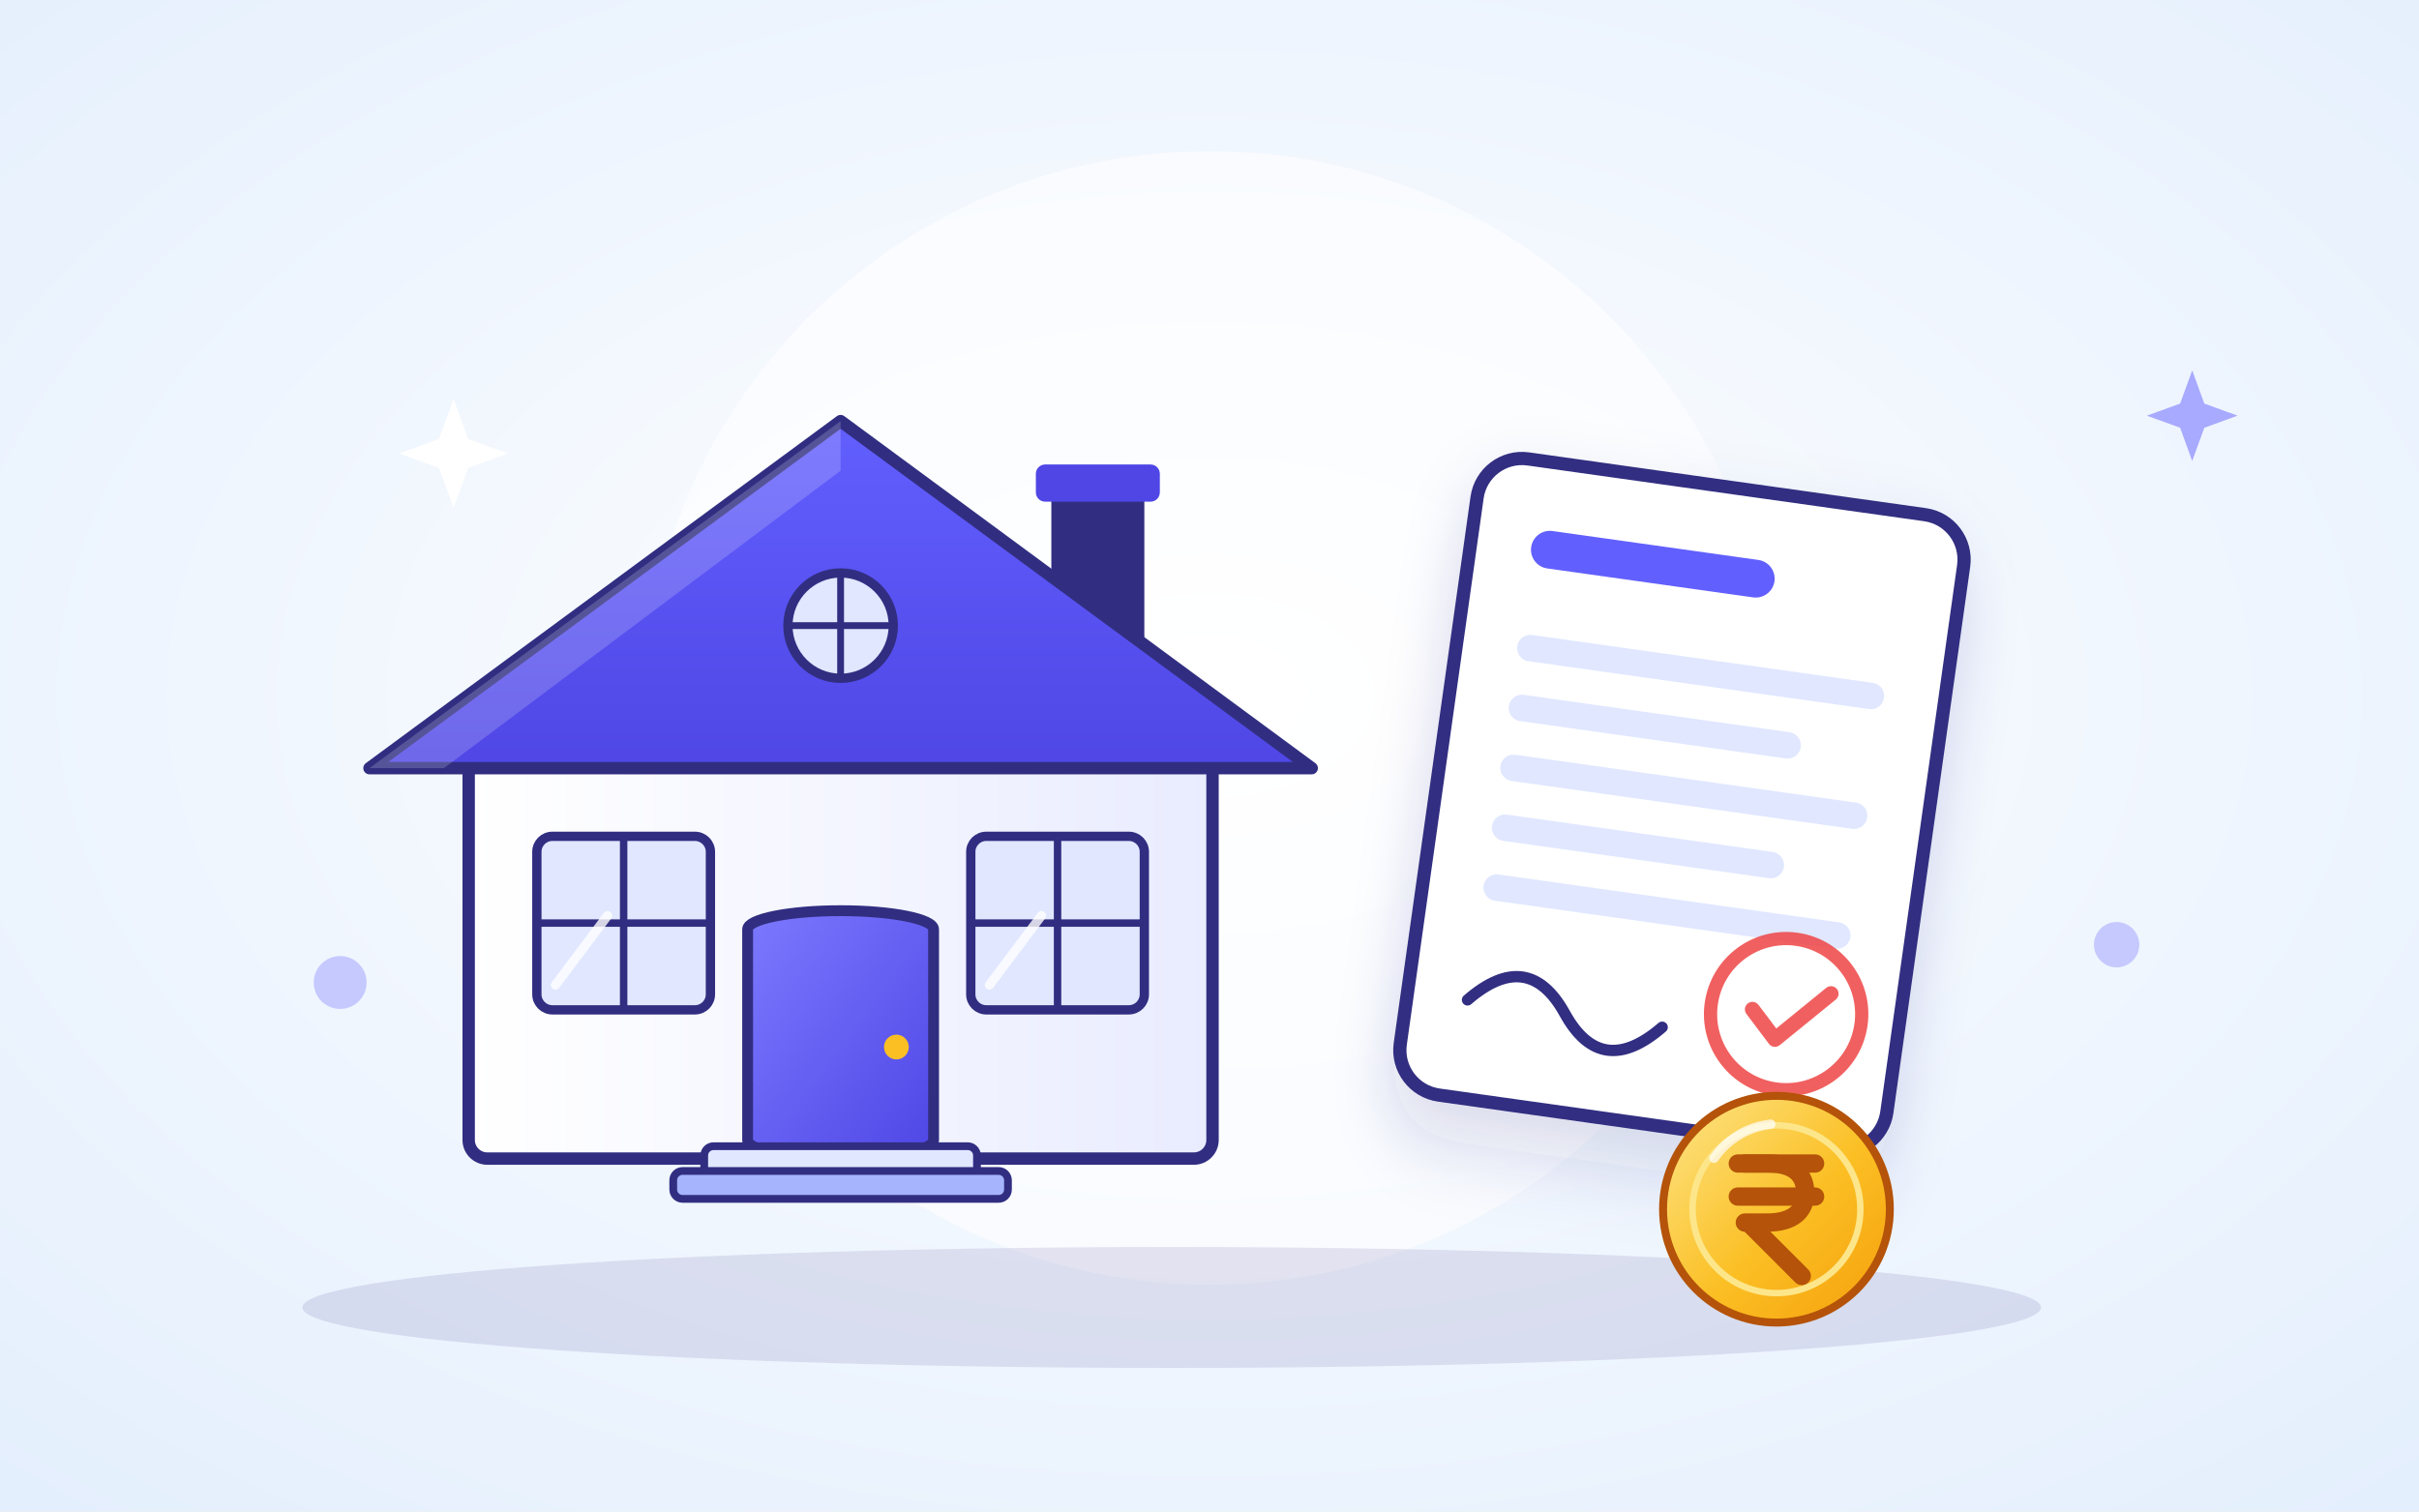
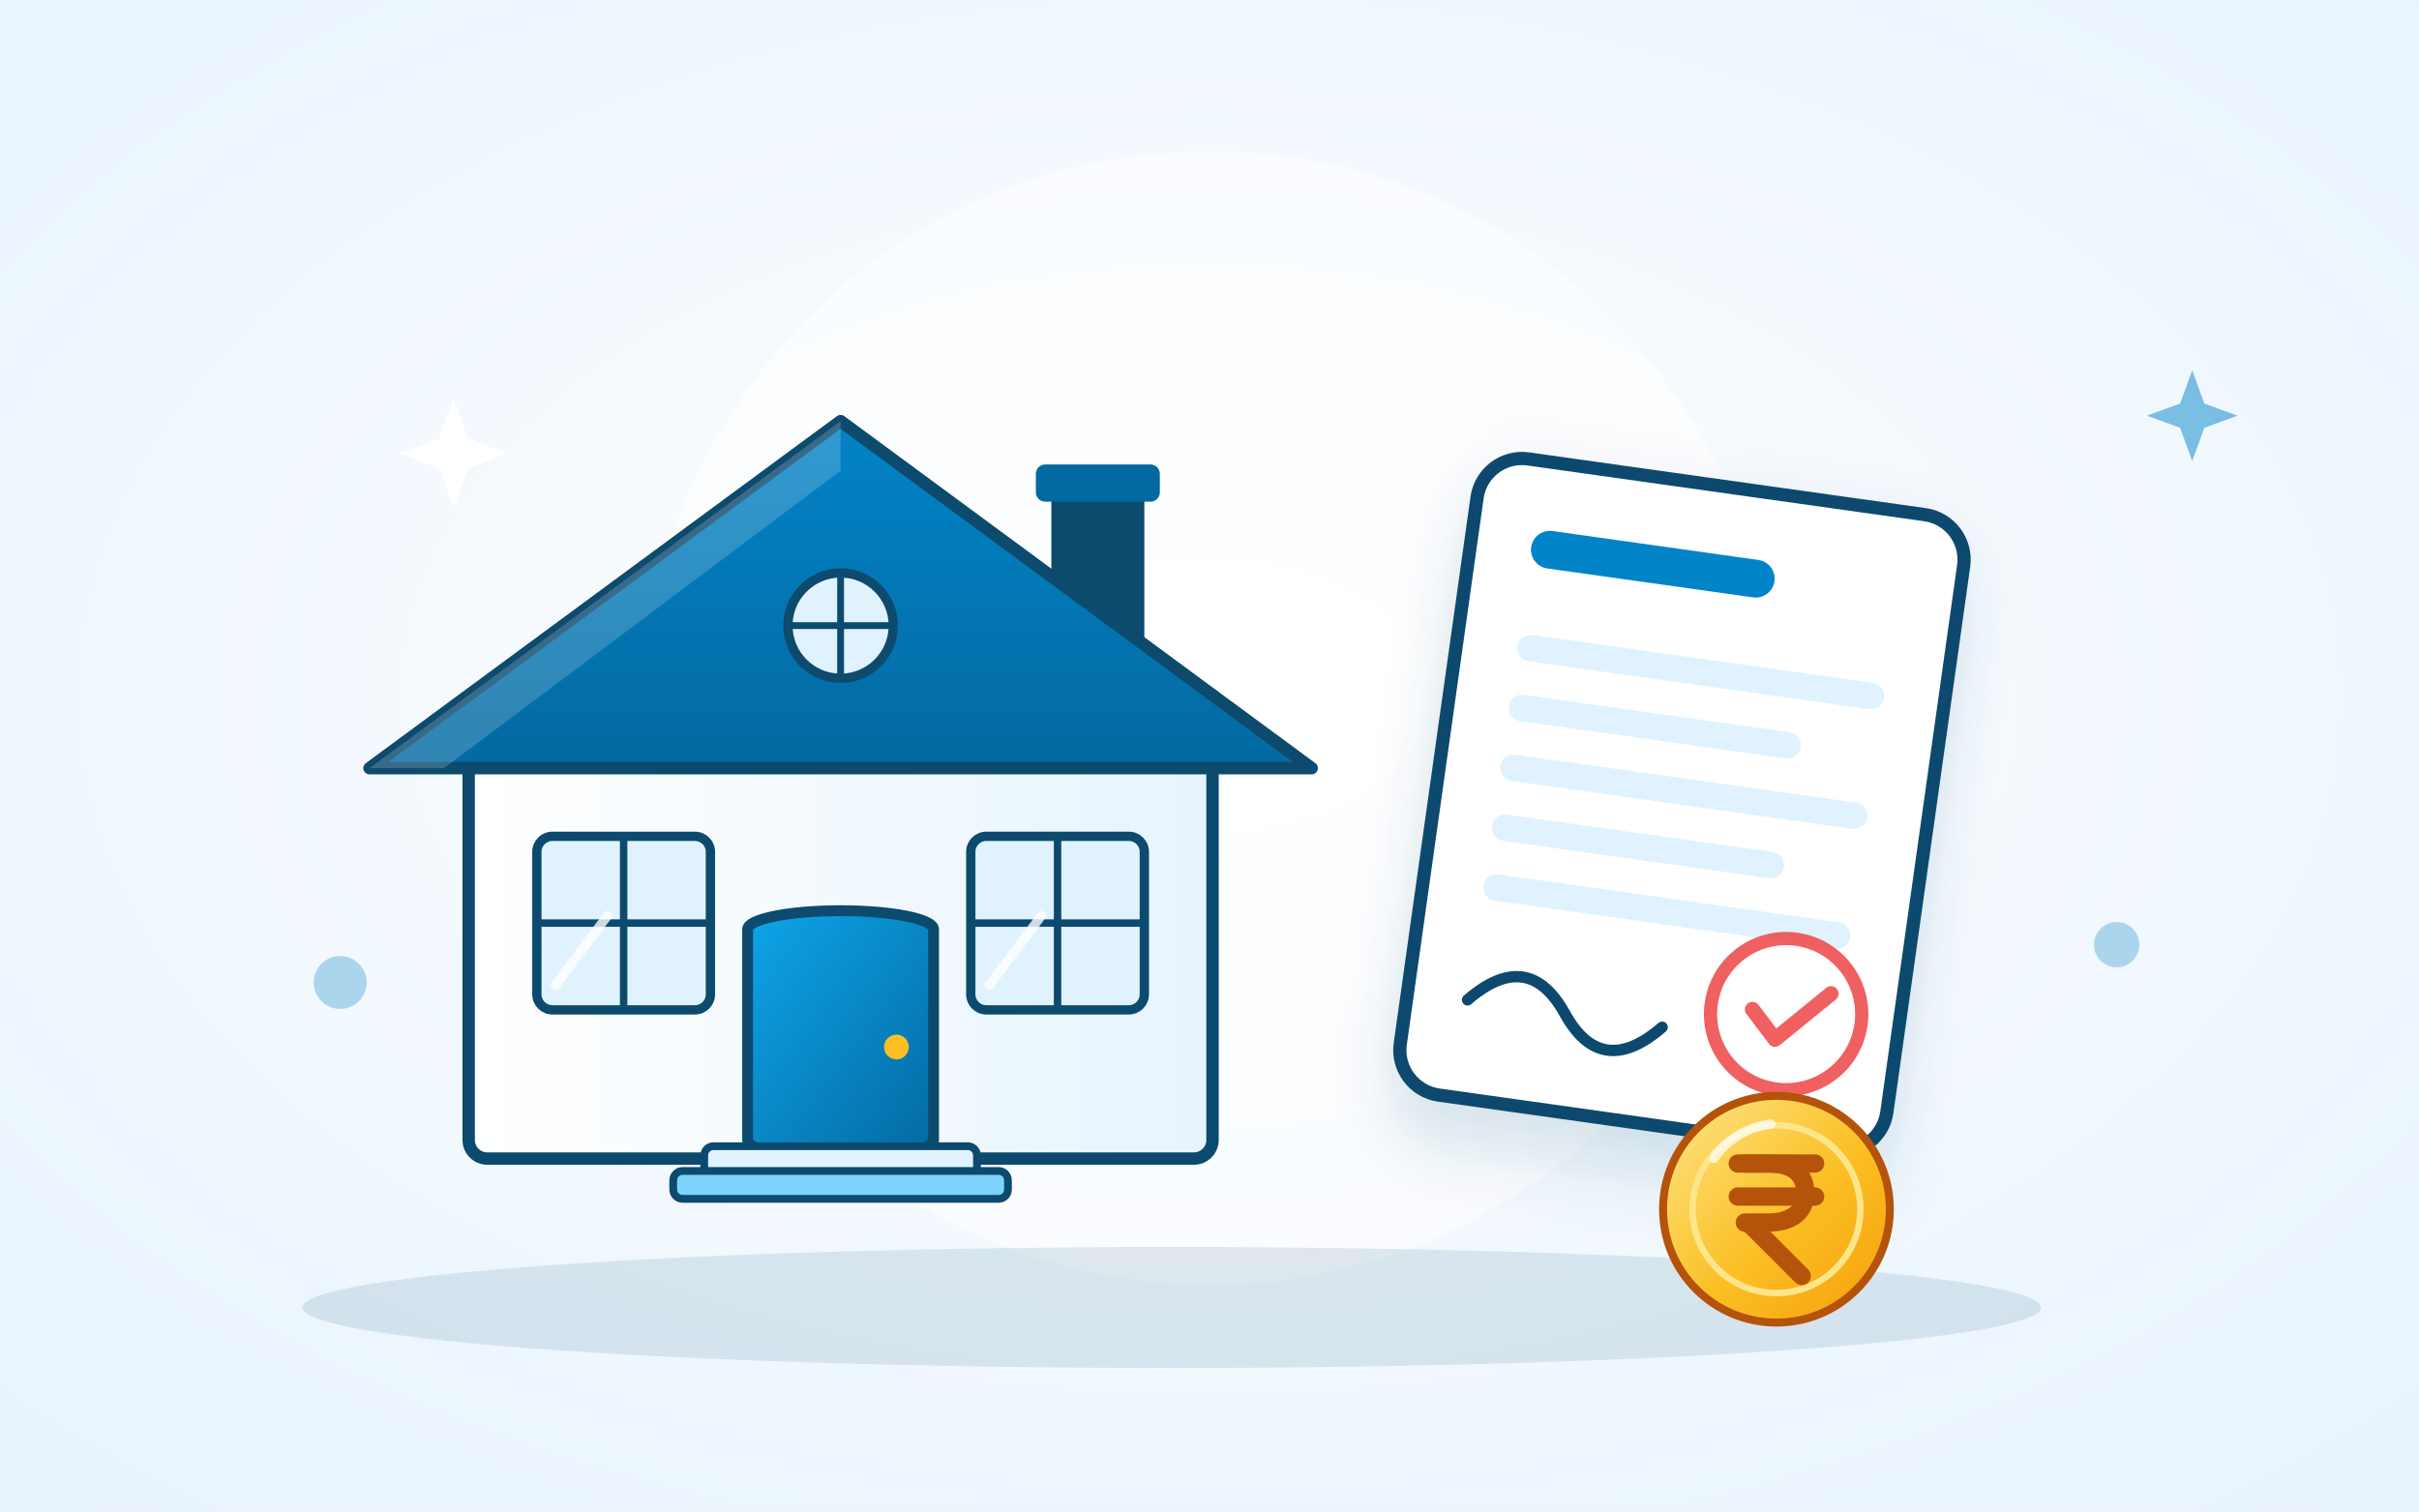
<svg xmlns="http://www.w3.org/2000/svg" viewBox="0 0 640 400" preserveAspectRatio="xMidYMid slice">
  <defs>
    <radialGradient id="bg" cx="50%" cy="46%" r="72%">
      <stop offset="0" stop-color="#fff" />
-       <stop offset="1" stop-color="#E4EFFD" />
+       <stop offset="1" stop-color="#e7f3fd" />
    </radialGradient>
    <linearGradient id="roof" x1="0" y1="0" x2="0" y2="1">
-       <stop offset="0" stop-color="#625FFF" />
-       <stop offset="1" stop-color="#4F46E5" />
+       <stop offset="0" stop-color="#0284c7" />
+       <stop offset="1" stop-color="#0369a1" />
    </linearGradient>
    <linearGradient id="wall" x1="0" y1="0" x2="1" y2="0">
      <stop offset="0" stop-color="#fff" />
-       <stop offset="1" stop-color="#E9ECFF" />
+       <stop offset="1" stop-color="#e6f4fd" />
    </linearGradient>
    <linearGradient id="gold" x1="0" y1="0" x2="0" y2="1">
      <stop offset="0" stop-color="#FDE68A" />
      <stop offset="1" stop-color="#F59E0B" />
    </linearGradient>
    <linearGradient id="goldH" x1="0" y1="0" x2="1" y2="1">
      <stop offset="0" stop-color="#FDE68A" />
      <stop offset=".55" stop-color="#FBBF24" />
      <stop offset="1" stop-color="#F59E0B" />
    </linearGradient>
    <linearGradient id="ind" x1="0" y1="0" x2="1" y2="1">
-       <stop offset="0" stop-color="#7C79FF" />
-       <stop offset="1" stop-color="#4F46E5" />
+       <stop offset="0" stop-color="#0ea5e9" />
+       <stop offset="1" stop-color="#0369a1" />
    </linearGradient>
    <linearGradient id="leaf" x1="0" y1="0" x2="0" y2="1">
      <stop offset="0" stop-color="#4ADE80" />
      <stop offset="1" stop-color="#22C55E" />
    </linearGradient>
    <filter id="sh" x="-30%" y="-30%" width="160%" height="170%">
-       <feDropShadow dx="0" dy="10" stdDeviation="9" flood-color="#312E81" flood-opacity=".16" />
+       <feDropShadow dx="0" dy="10" stdDeviation="9" flood-color="#0c4a6e" flood-opacity=".16" />
    </filter>
    <filter id="sh2" x="-30%" y="-30%" width="160%" height="170%">
-       <feDropShadow dx="0" dy="4" stdDeviation="4" flood-color="#312E81" flood-opacity=".18" />
+       <feDropShadow dx="0" dy="4" stdDeviation="4" flood-color="#0c4a6e" flood-opacity=".18" />
    </filter>
  </defs>
  <rect width="640" height="400" fill="url(#bg)" />
  <circle cx="320" cy="190" r="150" fill="#fff" opacity=".55" />
-   <ellipse cx="310" cy="346" rx="230" ry="16" fill="#312E81" opacity="0.12" />
+   <ellipse cx="310" cy="346" rx="230" ry="16" fill="#0c4a6e" opacity="0.12" />
  <g transform="translate(-40 36) scale(0.82)">
-     <rect x="200" y="190" width="240" height="140" rx="6" fill="url(#wall)" stroke="#312E81" stroke-width="4" stroke-linejoin="round" />
-     <rect x="388" y="112" width="30" height="62" rx="3" fill="#312E81" />
-     <rect x="383" y="106" width="40" height="12" rx="3" fill="#4F46E5" />
-     <polygon points="168,204 320,92 472,204" fill="url(#roof)" stroke="#312E81" stroke-width="4" stroke-linejoin="round" />
+     <rect x="200" y="190" width="240" height="140" rx="6" fill="url(#wall)" stroke="#0c4a6e" stroke-width="4" stroke-linejoin="round" />
+     <rect x="388" y="112" width="30" height="62" rx="3" fill="#0c4a6e" />
+     <rect x="383" y="106" width="40" height="12" rx="3" fill="#0369a1" />
+     <polygon points="168,204 320,92 472,204" fill="url(#roof)" stroke="#0c4a6e" stroke-width="4" stroke-linejoin="round" />
    <polygon points="168,204 320,92 320,108 192,204" fill="#fff" opacity=".18" />
-     <circle cx="320" cy="158" r="17" fill="#E0E7FF" stroke="#312E81" stroke-width="3" />
-     <path d="M320 141v34M303 158h34" stroke="#312E81" stroke-width="2.2" />
-     <rect x="222" y="226" width="56" height="56" rx="5" fill="#E0E7FF" stroke="#312E81" stroke-width="3" />
-     <path d="M250.0 226v56M222 254.0h56" stroke="#312E81" stroke-width="2.4" />
+     <circle cx="320" cy="158" r="17" fill="#e0f2fe" stroke="#0c4a6e" stroke-width="3" />
+     <path d="M320 141v34M303 158h34" stroke="#0c4a6e" stroke-width="2.2" />
+     <rect x="222" y="226" width="56" height="56" rx="5" fill="#e0f2fe" stroke="#0c4a6e" stroke-width="3" />
+     <path d="M250.0 226v56M222 254.0h56" stroke="#0c4a6e" stroke-width="2.4" />
    <path d="M228 274l16.8 -22.4" stroke="#fff" stroke-width="3" stroke-linecap="round" opacity=".8" />
-     <rect x="362" y="226" width="56" height="56" rx="5" fill="#E0E7FF" stroke="#312E81" stroke-width="3" />
-     <path d="M390.0 226v56M362 254.0h56" stroke="#312E81" stroke-width="2.4" />
+     <rect x="362" y="226" width="56" height="56" rx="5" fill="#e0f2fe" stroke="#0c4a6e" stroke-width="3" />
+     <path d="M390.0 226v56M362 254.0h56" stroke="#0c4a6e" stroke-width="2.4" />
    <path d="M368 274l16.8 -22.4" stroke="#fff" stroke-width="3" stroke-linecap="round" opacity=".8" />
-     <rect x="290" y="250" width="60" height="80" rx="30" ry="6" fill="url(#ind)" stroke="#312E81" stroke-width="3.5" />
+     <rect x="290" y="250" width="60" height="80" rx="30" ry="6" fill="url(#ind)" stroke="#0c4a6e" stroke-width="3.5" />
    <circle cx="338" cy="294" r="4" fill="#FBBF24" />
-     <rect x="276" y="326" width="88" height="10" rx="3" fill="#E0E7FF" stroke="#312E81" stroke-width="2.5" />
-     <rect x="266" y="334" width="108" height="9" rx="3" fill="#A5B4FC" stroke="#312E81" stroke-width="2.5" />
+     <rect x="276" y="326" width="88" height="10" rx="3" fill="#e0f2fe" stroke="#0c4a6e" stroke-width="2.5" />
+     <rect x="266" y="334" width="108" height="9" rx="3" fill="#7dd3fc" stroke="#0c4a6e" stroke-width="2.5" />
  </g>
  <g transform="rotate(8 445.0 213.0)" filter="url(#sh)">
-     <rect x="380" y="128" width="130" height="170" rx="12" fill="#fff" stroke="#312E81" stroke-width="3.5" />
-     <rect x="396" y="146" width="65" height="10" rx="5" fill="#625FFF" />
-     <rect x="396" y="174" width="98" height="7" rx="3.5" fill="#E0E7FF" />
-     <rect x="396" y="190" width="78" height="7" rx="3.5" fill="#E0E7FF" />
-     <rect x="396" y="206" width="98" height="7" rx="3.5" fill="#E0E7FF" />
-     <rect x="396" y="222" width="78" height="7" rx="3.5" fill="#E0E7FF" />
-     <rect x="396" y="238" width="98" height="7" rx="3.5" fill="#E0E7FF" />
-     <path d="M396 272q14 -16 26 0t26 0" fill="none" stroke="#312E81" stroke-width="3" stroke-linecap="round" />
+     <rect x="380" y="128" width="130" height="170" rx="12" fill="#fff" stroke="#0c4a6e" stroke-width="3.5" />
+     <rect x="396" y="146" width="65" height="10" rx="5" fill="#0284c7" />
+     <rect x="396" y="174" width="98" height="7" rx="3.5" fill="#e0f2fe" />
+     <rect x="396" y="190" width="78" height="7" rx="3.5" fill="#e0f2fe" />
+     <rect x="396" y="206" width="98" height="7" rx="3.5" fill="#e0f2fe" />
+     <rect x="396" y="222" width="78" height="7" rx="3.5" fill="#e0f2fe" />
+     <rect x="396" y="238" width="98" height="7" rx="3.5" fill="#e0f2fe" />
+     <path d="M396 272q14 -16 26 0t26 0" fill="none" stroke="#0c4a6e" stroke-width="3" stroke-linecap="round" />
    <circle cx="480" cy="264" r="20" fill="none" stroke="#EF4444" stroke-width="3.5" opacity=".85" />
    <path d="M471 264l7 7 13 -14" fill="none" stroke="#EF4444" stroke-width="4" stroke-linecap="round" stroke-linejoin="round" opacity=".85" />
  </g>
  <circle cx="470" cy="320" r="30" fill="url(#goldH)" stroke="#B45309" stroke-width="2.1" />
  <circle cx="470" cy="320" r="22.2" fill="none" stroke="#FDE68A" stroke-width="1.7" />
  <g transform="translate(470 320) scale(1.86)" fill="none" stroke="#B45309" stroke-width="2.6" stroke-linecap="round" stroke-linejoin="round">
    <path d="M-5.5-6.5h11M-5.5-1.8h11" />
    <path d="M-4.5-6.5h3.4c3.6 0 5.2 1.6 5.2 4.2s-1.8 4.2-5.4 4.2h-3.2" />
    <path d="M-3.8 2.1L3.6 9.5" />
  </g>
  <path d="M453.5 306.5a21.0 21.0 0 0 1 15.0 -9.0" stroke="#fff" stroke-width="2.5" stroke-linecap="round" fill="none" opacity=".7" />
  <path d="M120 105.6L123.84 116.16 134.4 120 123.84 123.84 120 134.4 116.16 123.84 105.6 120 116.16 116.16Z" fill="#fff" opacity="1" />
-   <path d="M580 98L583.2 106.8 592 110 583.2 113.2 580 122 576.8 113.2 568 110 576.8 106.8Z" fill="#625FFF" opacity="0.5" />
-   <circle cx="90" cy="260" r="7" fill="#625FFF" opacity="0.3" />
-   <circle cx="560" cy="250" r="6" fill="#625FFF" opacity="0.3" />
+   <path d="M580 98L583.2 106.8 592 110 583.2 113.2 580 122 576.8 113.2 568 110 576.8 106.8Z" fill="#0284c7" opacity="0.5" />
+   <circle cx="90" cy="260" r="7" fill="#0284c7" opacity="0.3" />
+   <circle cx="560" cy="250" r="6" fill="#0284c7" opacity="0.3" />
</svg>
